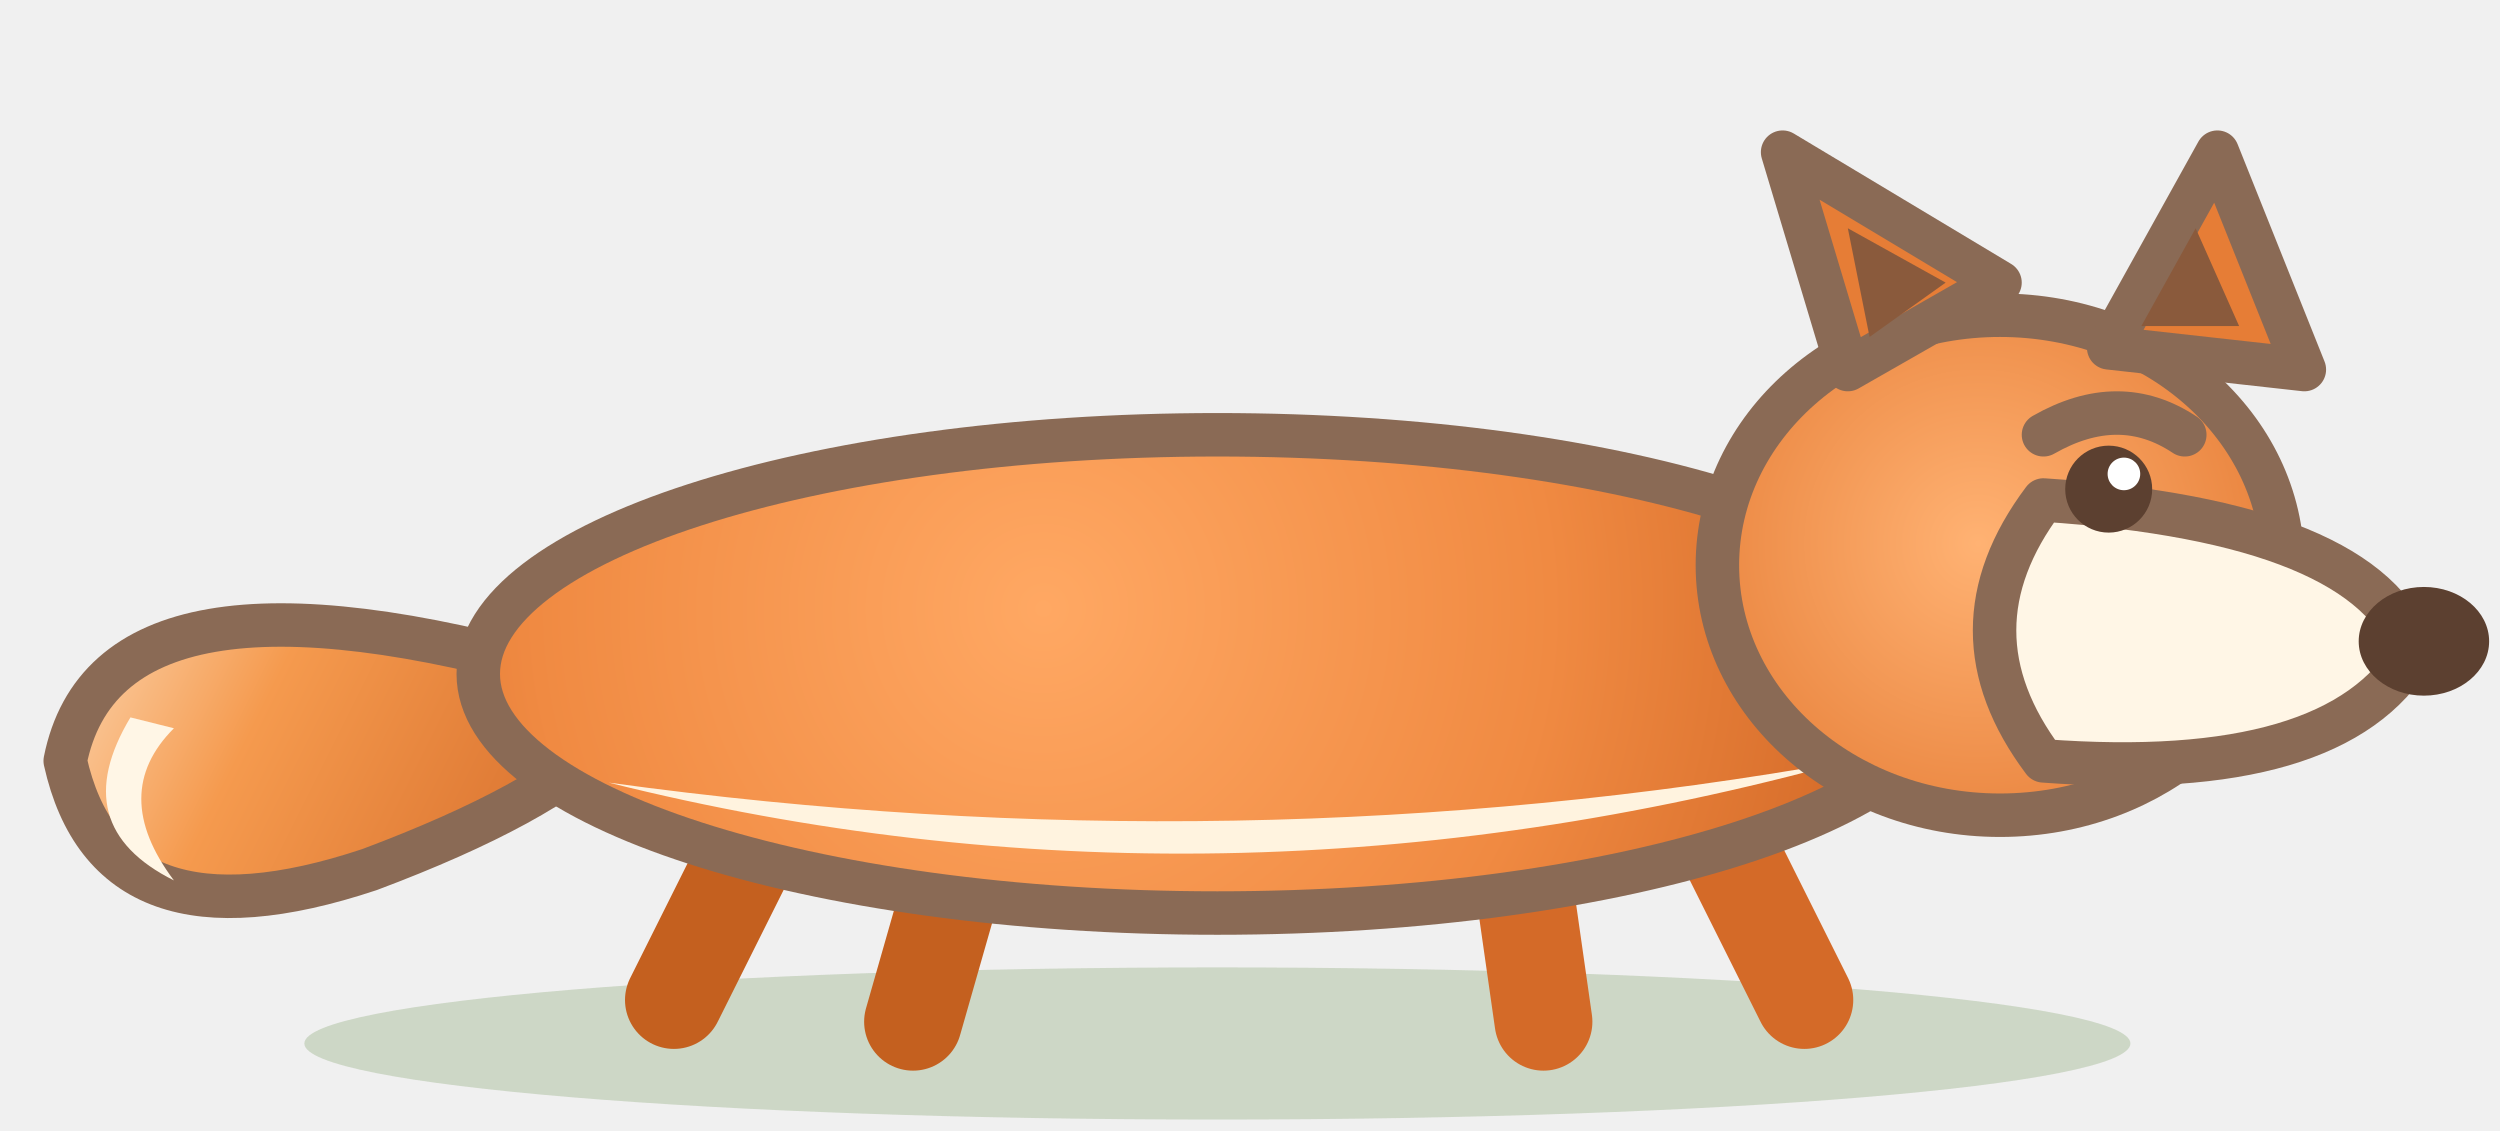
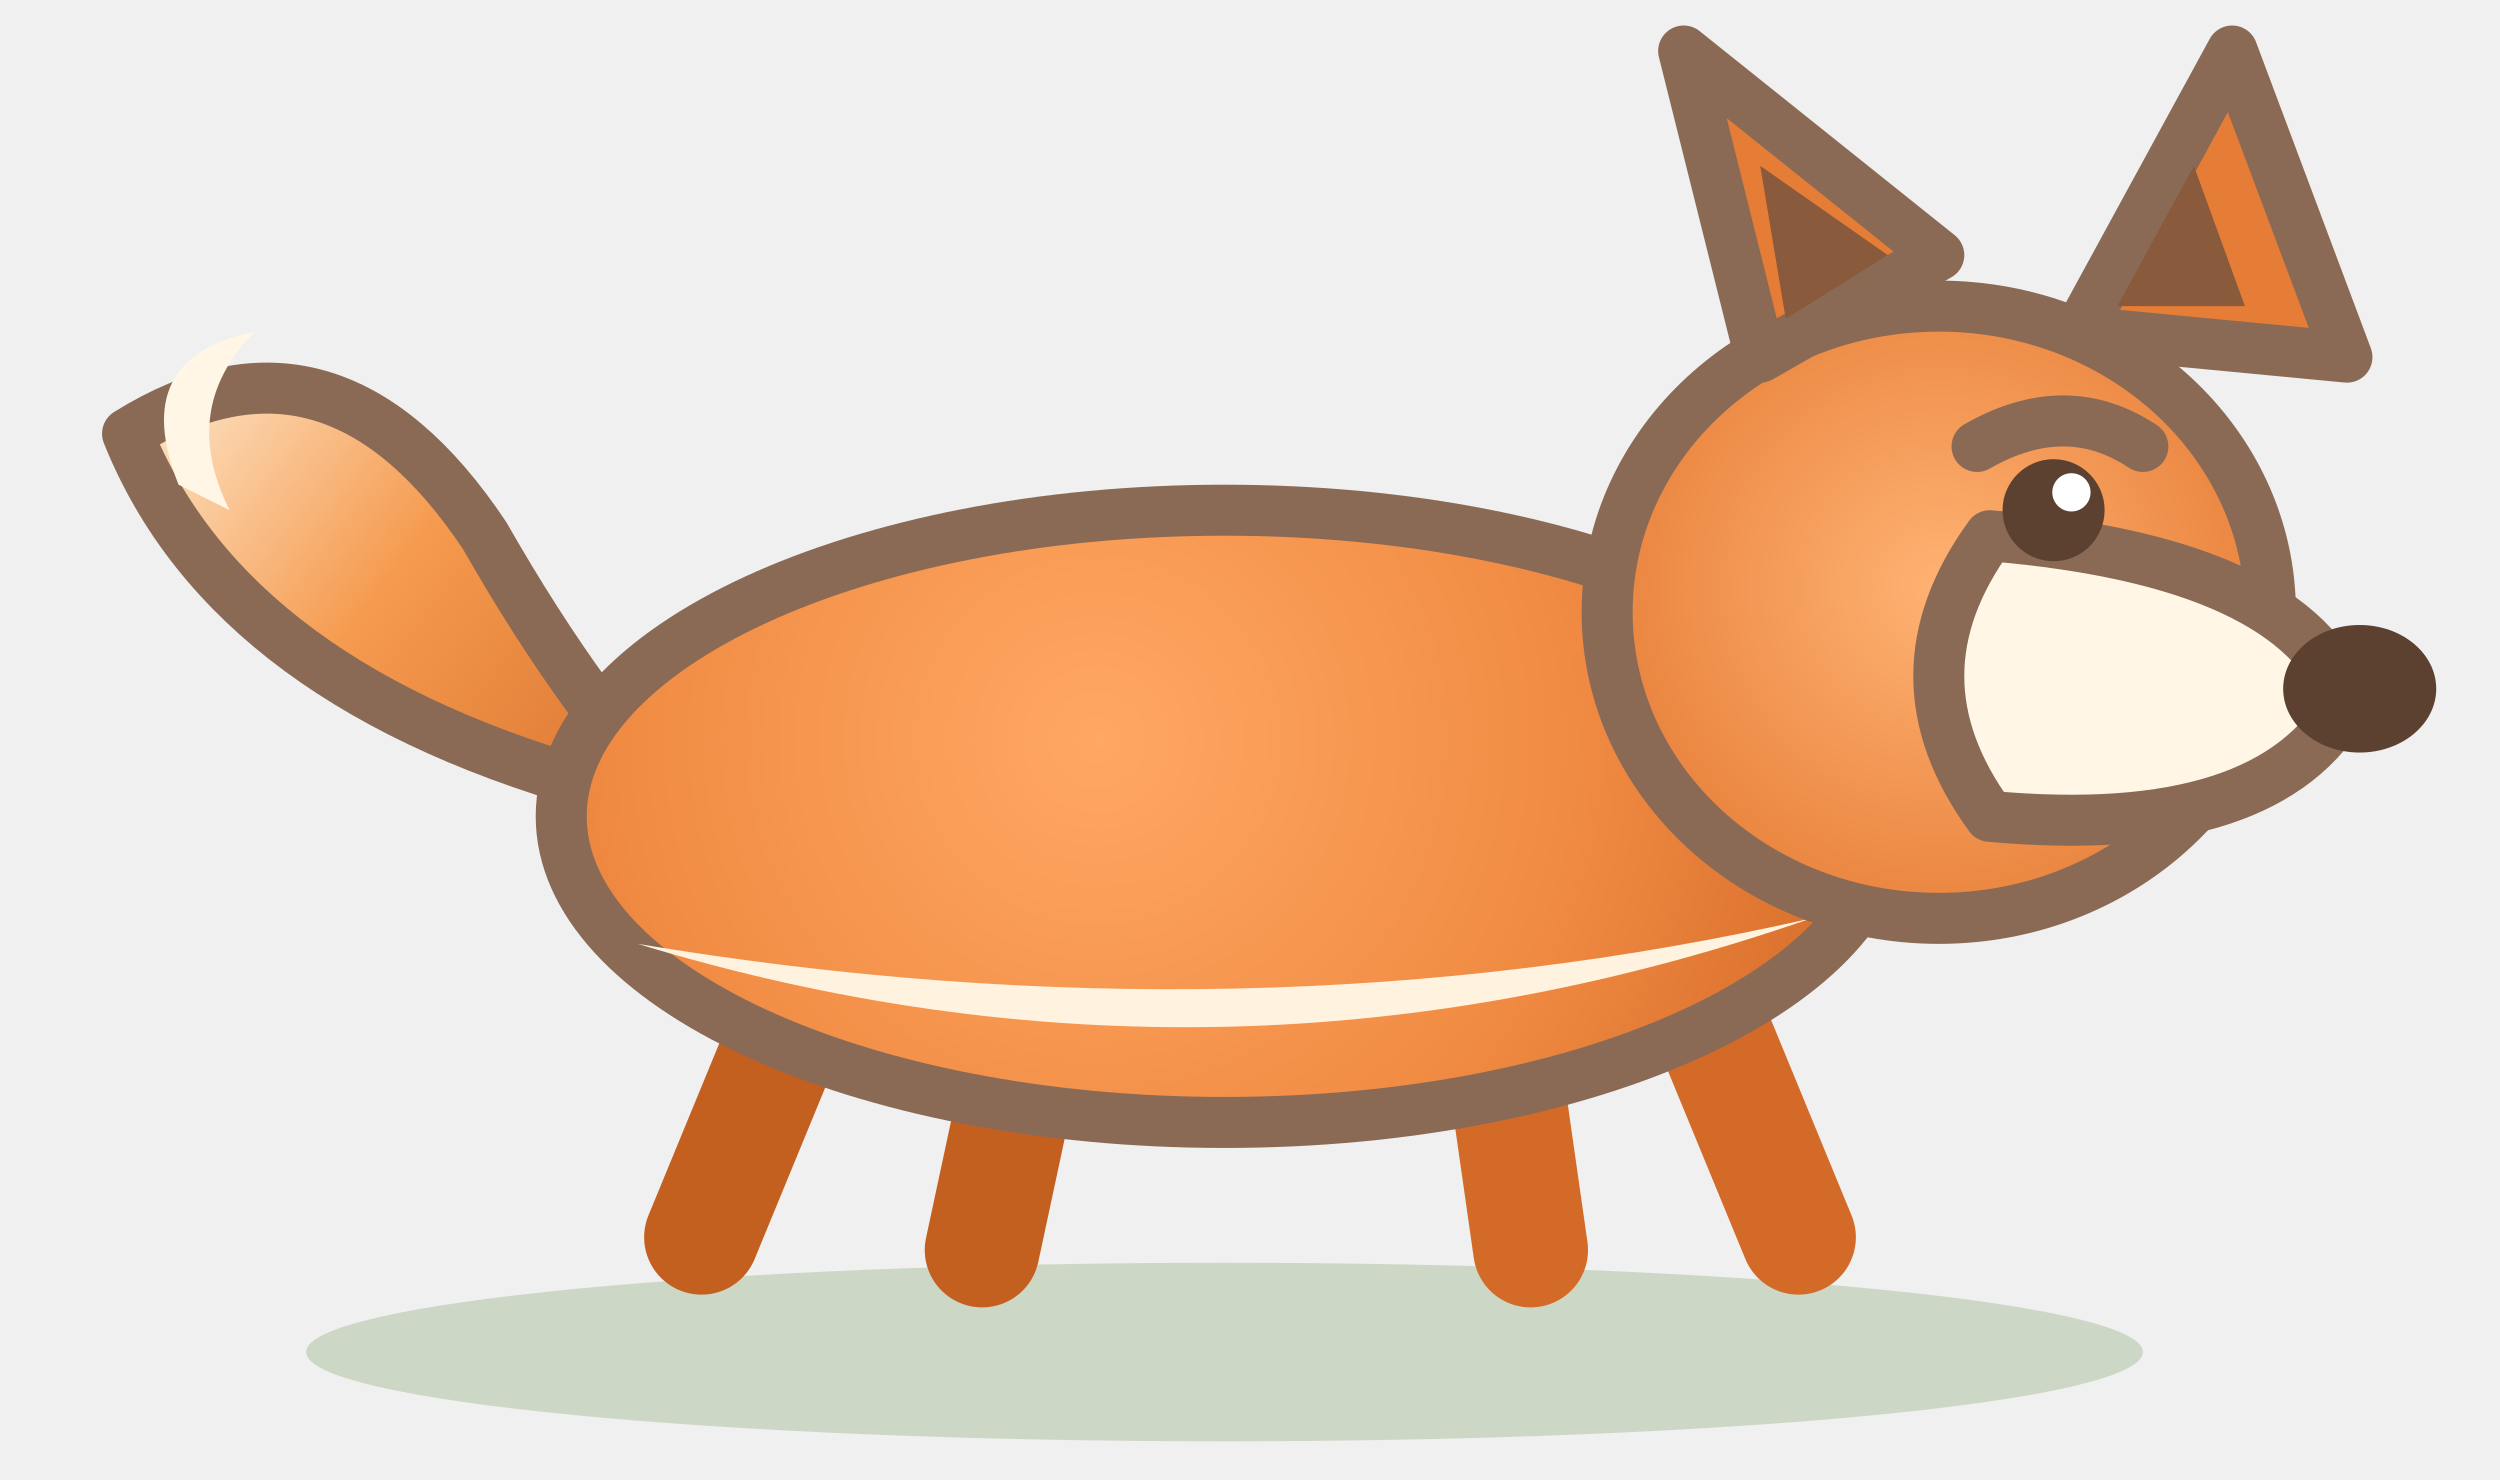
- <svg xmlns="http://www.w3.org/2000/svg" width="230" height="104" viewBox="0 0 230 104">
+ <svg xmlns="http://www.w3.org/2000/svg" width="196" height="116" viewBox="0 0 196 116">
  <defs>
-     <radialGradient id="fxBody" cx="96" cy="56" r="78" gradientUnits="userSpaceOnUse">
+     <radialGradient id="fxBody" cx="86" cy="58" r="64" gradientUnits="userSpaceOnUse">
      <stop offset="0" stop-color="#FFA863" />
      <stop offset="0.6" stop-color="#F08A42" />
      <stop offset="1" stop-color="#D46A28" />
    </radialGradient>
-     <radialGradient id="fxHead" cx="182" cy="50" r="32" gradientUnits="userSpaceOnUse">
+     <radialGradient id="fxHead" cx="152" cy="46" r="30" gradientUnits="userSpaceOnUse">
      <stop offset="0" stop-color="#FFB273" />
      <stop offset="1" stop-color="#E67D36" />
    </radialGradient>
-     <linearGradient id="fxTail" x1="2" y1="42" x2="62" y2="72" gradientUnits="userSpaceOnUse">
+     <linearGradient id="fxTail" x1="4" y1="34" x2="54" y2="72" gradientUnits="userSpaceOnUse">
      <stop offset="0" stop-color="#FFF3DF" />
      <stop offset="0.45" stop-color="#F59A4E" />
      <stop offset="1" stop-color="#D46A28" />
    </linearGradient>
  </defs>
  <g stroke="#8A6A55" stroke-width="4" stroke-linejoin="round" stroke-linecap="round">
-     <ellipse cx="112" cy="96" rx="84" ry="7" fill="#6B8F4E" fill-opacity="0.26" stroke="none" />
-     <path d="M52 62Q10 50 6 70Q10 88 34 80Q50 74 56 68Z" fill="url(#fxTail)" />
-     <path d="M12 66Q6 76 16 81Q10 73 16 67Z" fill="#FFF6E6" stroke="none" />
-     <path d="M70 76l-8 16M88 80l-4 14" stroke="#C4601F" stroke-width="9" />
-     <path d="M140 80l2 14M158 76l8 16" stroke="#D46A28" stroke-width="9" />
-     <ellipse cx="112" cy="62" rx="68" ry="22" fill="url(#fxBody)" />
-     <path d="M56 72Q112 86 170 70Q114 80 56 72Z" fill="#FFF3DF" stroke="none" />
-     <ellipse cx="184" cy="52" rx="26" ry="23" fill="url(#fxHead)" />
-     <path d="M170 34L164 14l20 12Z" fill="#E67D36" />
-     <path d="M194 32L204 14l8 20Z" fill="#E67D36" />
-     <path d="M172 31l-2-10l9 5Z" fill="#8A5A3C" stroke="none" />
-     <path d="M197 30l5-9l4 9Z" fill="#8A5A3C" stroke="none" />
-     <path d="M188 46q30 2 34 14q-7 12-34 10q-9-12 0-24Z" fill="#FFF6E6" />
-     <ellipse cx="223" cy="59" rx="6" ry="5" fill="#5C4030" stroke="none" />
-     <path d="M188 40q7-4 13 0" fill="none" stroke-width="4" />
-     <circle cx="194" cy="45" r="4" fill="#5C4030" stroke="none" />
-     <circle cx="195.4" cy="43.6" r="1.5" fill="#FFFFFF" stroke="none" />
+     <ellipse cx="96" cy="106" rx="72" ry="7" fill="#6B8F4E" fill-opacity="0.26" stroke="none" />
+     <path d="M48 62Q18 54 10 34Q26 24 38 42Q46 56 54 64Z" fill="url(#fxTail)" />
+     <path d="M14 38Q10 28 20 26Q14 32 18 40Z" fill="#FFF6E6" stroke="none" />
+     <path d="M62 80l-7 17M80 84l-3 14" stroke="#C4601F" stroke-width="9" />
+     <path d="M118 84l2 14M134 80l7 17" stroke="#D46A28" stroke-width="9" />
+     <ellipse cx="96" cy="64" rx="52" ry="24" fill="url(#fxBody)" />
+     <path d="M50 74Q96 88 142 72Q98 82 50 74Z" fill="#FFF3DF" stroke="none" />
+     <ellipse cx="152" cy="48" rx="26" ry="24" fill="url(#fxHead)" />
+     <path d="M138 28L132 4l20 16Z" fill="#E67D36" />
+     <path d="M163 26L175 4l9 24Z" fill="#E67D36" />
+     <path d="M140 25l-2-12l10 7Z" fill="#8A5A3C" stroke="none" />
+     <path d="M166 24l6-11l4 11Z" fill="#8A5A3C" stroke="none" />
+     <path d="M156 42q24 2 28 13q-6 11-28 9q-8-11 0-22Z" fill="#FFF6E6" />
+     <ellipse cx="185" cy="54" rx="6" ry="5" fill="#5C4030" stroke="none" />
+     <path d="M155 35q7-4 13 0" fill="none" stroke-width="4" />
+     <circle cx="161" cy="40" r="4" fill="#5C4030" stroke="none" />
+     <circle cx="162.4" cy="38.6" r="1.5" fill="#FFFFFF" stroke="none" />
  </g>
</svg>
